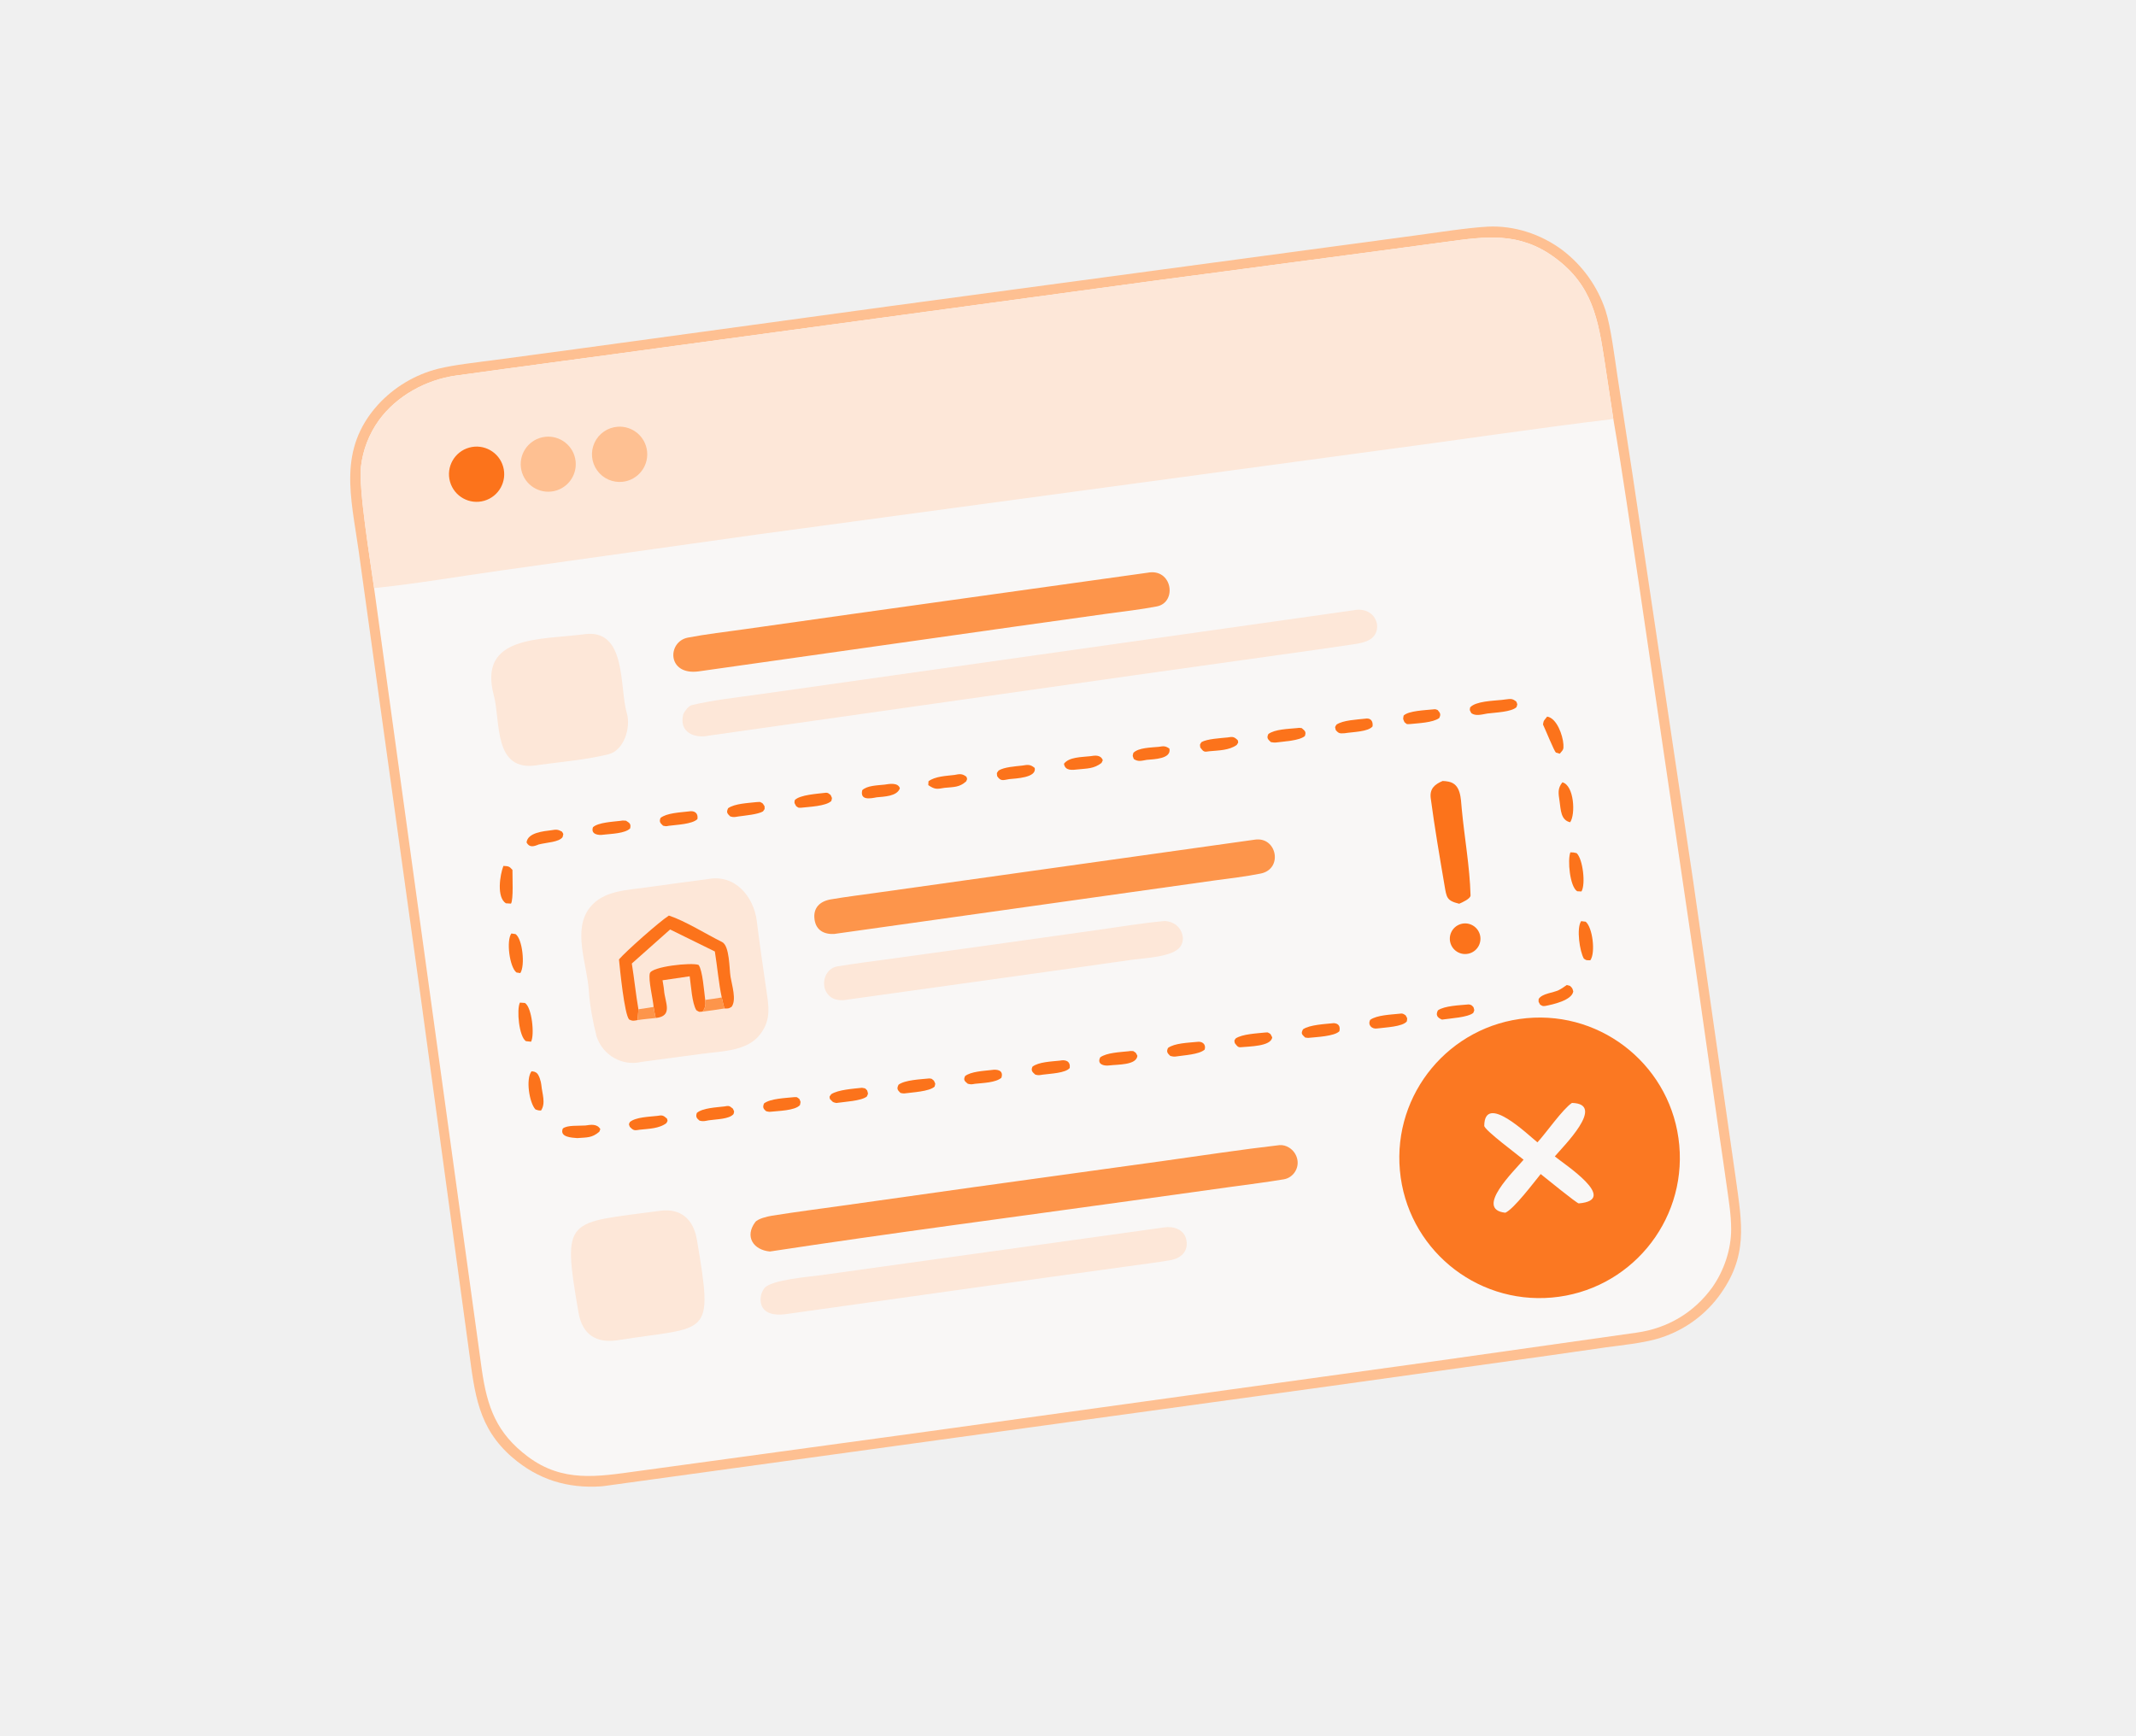
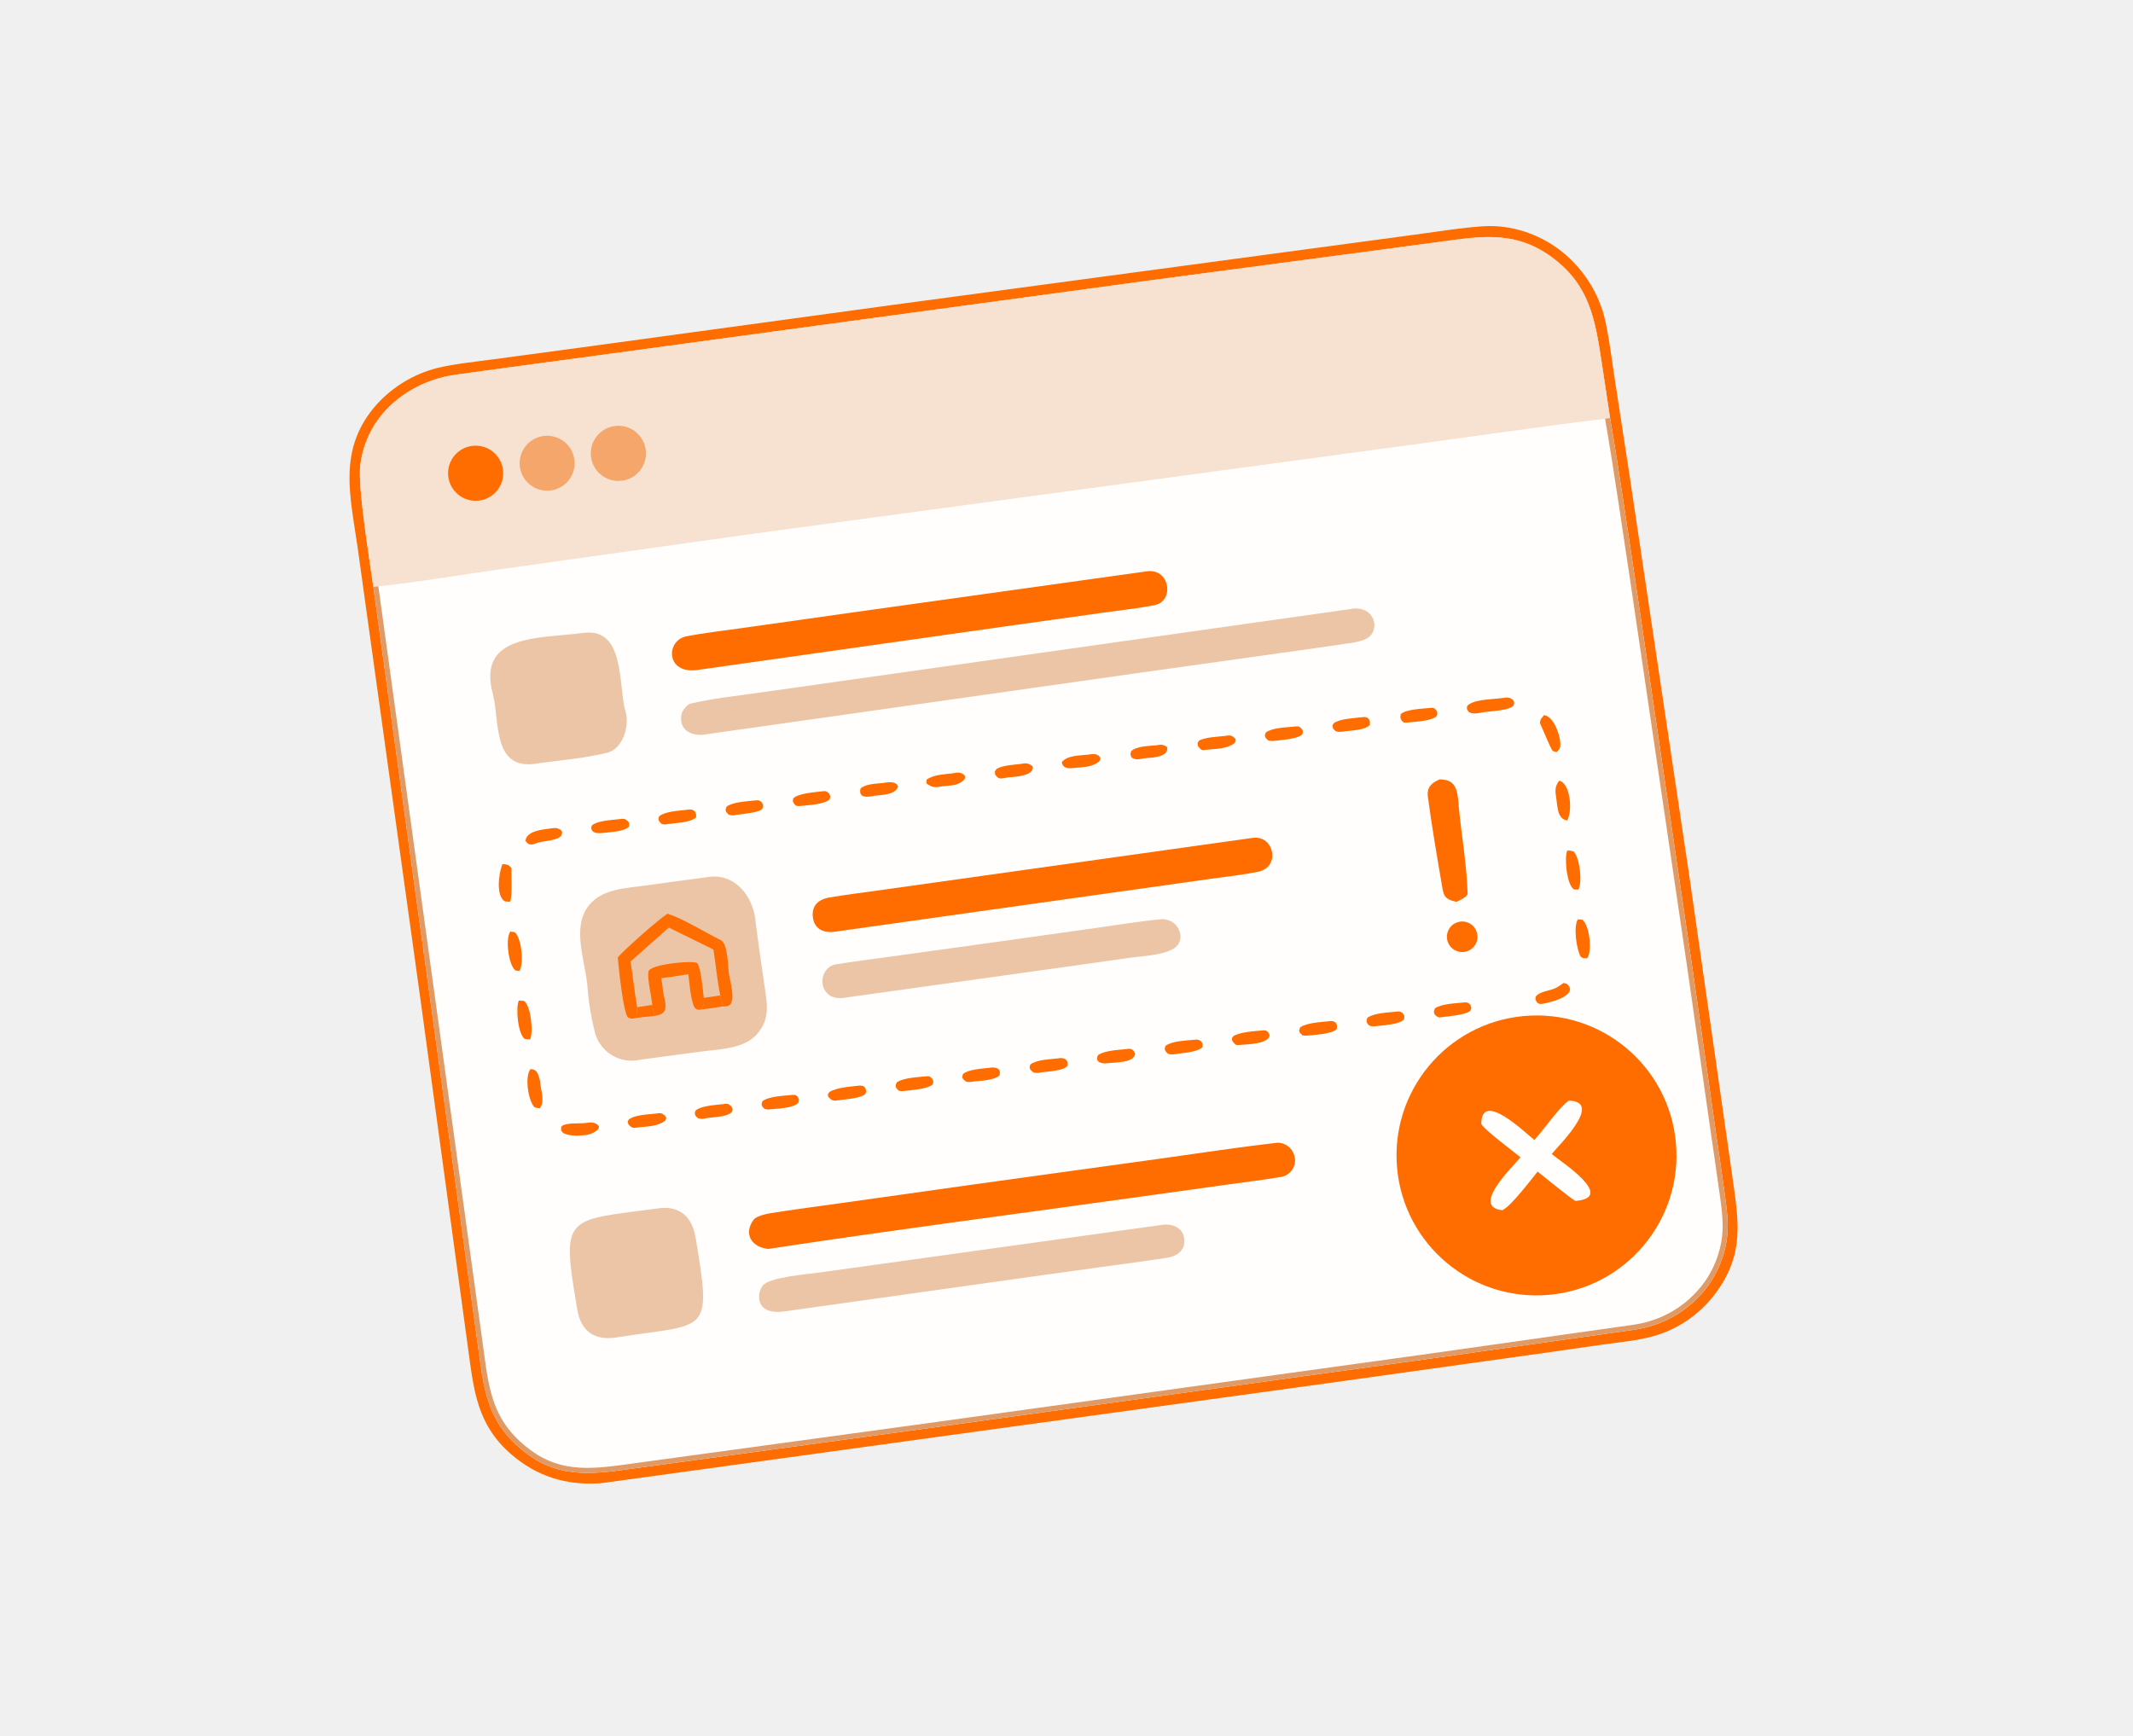
- <svg xmlns="http://www.w3.org/2000/svg" width="331" height="269" viewBox="0 0 331 269" fill="none">
-   <path d="M230.516 35.125C234.64 34.917 238.779 36.281 242.08 38.736C245.22 41.111 247.564 44.386 248.801 48.124C249.614 50.577 250.242 55.641 250.653 58.362L253.016 73.77L262.35 136.34L268.954 182.46C269.955 189.683 270.986 194.746 266.229 201.052C263.823 204.19 260.465 206.461 256.657 207.523C254.392 208.159 251.273 208.481 248.874 208.804L239.879 210.093L205.779 214.857L93.715 230.285C93.517 230.314 93.319 230.335 93.12 230.35C87.903 230.686 83.397 229.299 79.413 225.878C74.074 221.288 73.577 215.969 72.692 209.507L65.176 154.4L55.563 85.257C54.399 77.001 52.309 69.693 58.563 62.73C61.067 59.996 64.316 58.055 67.91 57.145C70.37 56.537 74.014 56.143 76.592 55.8L90.222 53.966L138.359 47.386L219.31 36.492C222.643 36.051 227.237 35.312 230.516 35.125Z" fill="#FEC092" />
-   <path d="M57.97 91.139C57.404 86.996 55.534 75.769 55.941 72.27C56.245 69.697 57.198 67.244 58.711 65.141C61.467 61.334 66.046 58.846 70.639 58.207C81.499 56.696 92.393 55.276 103.252 53.777L178.64 43.534L214.039 38.833L224.072 37.486C230.229 36.646 235.408 35.877 240.926 39.921C246.814 44.236 247.662 49.523 248.69 56.231L250.006 64.932C251.443 73.277 252.649 81.87 253.935 90.253L262.831 150.645L266.426 175.836C266.829 178.61 267.245 181.369 267.629 184.158C267.922 186.277 268.259 188.302 268.264 190.478C268.27 193.641 267.159 196.916 265.34 199.508C262.495 203.429 258.434 205.844 253.63 206.523C243.118 208.009 232.594 209.495 222.082 210.99L143.636 221.861L98.749 227.997C92.634 228.836 87.216 229.799 81.806 225.747C76.921 222.089 75.492 218.06 74.658 212.24L57.97 91.139Z" fill="#F9F7F6" />
-   <path d="M57.97 91.139C57.404 86.996 55.534 75.769 55.941 72.27C56.245 69.697 57.198 67.244 58.711 65.141C61.467 61.334 66.046 58.846 70.639 58.207C81.499 56.696 92.393 55.276 103.252 53.777L178.64 43.534L214.039 38.833L224.072 37.486C230.229 36.646 235.408 35.877 240.926 39.921C246.814 44.236 247.662 49.523 248.69 56.231L250.006 64.932C237.846 66.394 225.45 68.267 213.283 69.868L117.294 82.84L77.654 88.407C71.549 89.263 63.99 90.551 57.97 91.139Z" fill="#FDE7D8" />
-   <path d="M95.693 66.135C98.015 65.959 100.053 67.671 100.279 69.99C100.506 72.308 98.839 74.383 96.526 74.66C94.984 74.845 93.463 74.181 92.551 72.925C91.638 71.668 91.477 70.017 92.129 68.607C92.781 67.198 94.145 66.252 95.693 66.135Z" fill="#FEC092" />
-   <path d="M72.713 69.367C74.98 68.739 77.329 70.06 77.971 72.324C78.613 74.588 77.308 76.945 75.049 77.602C72.769 78.265 70.385 76.944 69.737 74.66C69.089 72.376 70.425 70 72.713 69.367Z" fill="#FC731B" />
-   <path d="M84.043 67.769C86.345 67.264 88.621 68.723 89.124 71.026C89.627 73.33 88.167 75.605 85.864 76.106C83.563 76.606 81.291 75.148 80.788 72.847C80.286 70.546 81.743 68.274 84.043 67.769Z" fill="#FEC092" />
-   <path d="M236.573 157.789C248.546 156.679 259.147 165.504 260.226 177.482C261.306 189.46 252.457 200.039 240.477 201.089C228.539 202.136 218.006 193.323 216.931 181.387C215.855 169.451 224.641 158.895 236.573 157.789Z" fill="#FB7822" />
-   <path d="M243.593 170.927C248.96 171.058 242.194 177.706 240.937 179.215C242.353 180.396 251.006 185.961 244.648 186.497C244.375 186.52 239.348 182.421 238.749 181.949C237.718 183.212 234.592 187.368 233.271 187.943C228.402 187.424 234.697 181.413 236.098 179.728C235.295 179.038 229.995 175.121 230.003 174.469C230.061 169.299 236.799 175.89 238.246 177.034C239.589 175.59 242.144 171.884 243.593 170.927Z" fill="#F9F7F6" />
-   <path d="M109.633 136.248C113.88 135.398 116.817 138.932 117.283 142.79C117.695 146.198 118.212 149.669 118.7 153.064C119.081 155.714 119.598 157.932 117.829 160.248C115.854 162.927 111.852 162.899 108.776 163.316L99.387 164.571C96.399 165.276 93.406 163.526 92.452 160.641C91.881 158.464 91.384 155.706 91.236 153.437C90.975 149.43 88.665 144.094 91.416 140.629C93.504 137.998 97.159 137.959 100.186 137.522C103.366 137.061 106.492 136.669 109.633 136.248Z" fill="#FDE7D8" />
-   <path d="M95.919 148.683C96.957 147.465 102.213 142.796 103.656 141.89C106.171 142.715 109.463 144.79 111.891 145.987C113.082 146.574 113 150.142 113.208 151.398C113.419 152.681 114.162 154.973 113.372 156.027C112.899 156.329 112.847 156.301 112.259 156.289C111.139 156.472 110.016 156.633 108.89 156.771C108.22 156.811 108.465 156.885 107.911 156.565C107.229 155.494 107.083 152.71 106.875 151.302L102.668 151.918C102.742 152.418 102.862 152.976 102.9 153.471C103.048 155.377 104.36 157.46 101.622 157.765C100.798 157.859 99.589 157.957 98.802 158.09C98.124 158.209 98.042 158.254 97.493 158.001C96.756 157.198 96.065 150.191 95.919 148.683Z" fill="#FDE7D8" />
-   <path d="M95.919 148.683C96.957 147.465 102.213 142.796 103.656 141.89C106.171 142.715 109.463 144.79 111.891 145.987C113.082 146.574 113 150.142 113.208 151.398C113.419 152.681 114.162 154.973 113.372 156.027C112.899 156.329 112.847 156.301 112.259 156.289C112.104 155.723 111.977 155.15 111.843 154.578C111.381 152.439 111.138 149.687 110.775 147.454L103.844 144.046L97.908 149.322C98.287 151.655 98.529 154.118 98.932 156.414L98.802 158.09C98.124 158.209 98.042 158.254 97.493 158.001C96.756 157.198 96.065 150.191 95.919 148.683Z" fill="#FC731B" />
-   <path d="M101.284 156.054C101.172 154.72 100.451 151.91 100.697 150.852C100.946 149.78 107.184 149.122 108.251 149.537C108.878 150.343 109.115 153.7 109.281 154.96C109.365 155.69 109.315 156.148 108.89 156.771C108.22 156.811 108.465 156.885 107.911 156.565C107.229 155.494 107.083 152.71 106.875 151.302L102.668 151.918C102.742 152.418 102.862 152.976 102.9 153.471C103.048 155.377 104.36 157.46 101.622 157.765C101.484 157.286 101.377 156.563 101.284 156.054Z" fill="#FC731B" />
-   <path d="M109.281 154.96C110.138 154.852 110.992 154.725 111.843 154.578C111.977 155.15 112.104 155.723 112.259 156.289C111.139 156.472 110.016 156.633 108.89 156.771C109.315 156.148 109.365 155.69 109.281 154.96Z" fill="#FD954B" />
-   <path d="M98.932 156.414L101.284 156.054C101.377 156.563 101.484 157.286 101.622 157.765C100.798 157.859 99.589 157.957 98.802 158.09L98.932 156.414Z" fill="#FD954B" />
-   <path d="M209.768 94.574C211.346 94.237 212.982 94.918 213.356 96.599C213.504 97.281 213.348 97.994 212.924 98.549C212.189 99.517 210.6 99.723 209.422 99.899C205.787 100.444 202.132 100.949 198.494 101.46L175.816 104.641L109.859 114.003C107.683 114.476 105.156 113.552 105.884 110.682C106.085 110.221 106.694 109.393 107.187 109.277C110.573 108.474 114.231 108.084 117.67 107.599L209.768 94.574Z" fill="#FDE7D8" />
-   <path d="M198.295 177.464C198.836 177.441 199.282 177.561 199.752 177.845C200.41 178.251 200.873 178.907 201.033 179.661C201.343 181.102 200.355 182.529 198.943 182.765C196.313 183.206 193.625 183.54 190.984 183.902L175.322 186.08C156.764 188.668 137.815 191.131 119.309 193.951C116.763 193.72 115.362 191.659 117.023 189.41C117.428 188.862 118.929 188.515 119.626 188.403C123.284 187.82 126.97 187.344 130.641 186.831L150.907 183.978L180.259 179.917C186.199 179.091 192.352 178.146 198.295 177.464Z" fill="#FD954B" />
-   <path d="M177.799 88.762C181.656 87.986 182.47 93.348 179.272 93.978C176.855 94.453 173.999 94.772 171.531 95.112L157.486 97.077L108.264 104.046C103.328 104.711 103.378 99.438 106.591 98.815C109.275 98.295 112.701 97.887 115.485 97.497L132.047 95.157L177.799 88.762Z" fill="#FD954B" />
-   <path d="M194.483 130.122C197.877 129.642 198.86 134.668 195.363 135.378C193.009 135.856 190.547 136.123 188.161 136.454L129.271 144.739C127.716 144.827 126.459 144.179 126.224 142.501C125.971 140.687 127.055 139.668 128.762 139.378C131.186 138.967 133.643 138.665 136.085 138.321L194.483 130.122Z" fill="#FD954B" />
-   <path d="M90.529 98.293C97.156 97.355 95.96 106.542 97.135 110.531C97.787 112.744 96.707 116.288 94.307 116.89C91.004 117.718 87 118.076 83.534 118.536L83.302 118.576C76.381 119.739 77.606 111.805 76.527 107.774C74.024 98.422 83.721 99.18 90.529 98.293Z" fill="#FDE7D8" />
-   <path d="M102.352 187.633C105.504 187.237 107.459 188.941 107.999 192.152C110.591 207.56 109.878 205.448 95.606 207.716C92.453 208.167 90.247 206.886 89.651 203.429C87.06 188.399 87.769 189.62 102.352 187.633Z" fill="#FDE7D8" />
-   <path d="M180.382 190.221C181.829 189.988 183.541 190.515 183.848 192.189C184.17 193.938 183.003 195.023 181.341 195.302C179.23 195.658 177.06 195.932 174.913 196.226L162.471 197.945L121.68 203.671C120.181 203.87 118.169 203.689 117.89 201.8C117.782 201.041 117.977 200.27 118.434 199.656C119.417 198.333 125.424 197.869 127.197 197.622L180.382 190.221Z" fill="#FDE7D8" />
-   <path d="M180.504 142.733C181.903 142.811 182.992 143.651 183.264 145.065C183.37 145.652 183.233 146.258 182.881 146.74C181.755 148.307 177.372 148.472 175.445 148.735L166.029 150.071L130.672 155.008C129.948 155.012 129.266 154.936 128.677 154.47C128.144 154.05 127.801 153.434 127.723 152.76C127.553 151.397 128.36 149.997 129.768 149.765C132.451 149.322 135.158 148.981 137.854 148.615L152.303 146.617L170.187 144.106C173.418 143.651 177.325 143.006 180.504 142.733Z" fill="#FDE7D8" />
-   <path d="M223.551 121.033C223.869 121.039 224.185 121.074 224.497 121.139C226.4 121.541 226.36 123.713 226.512 125.318C226.928 129.776 227.76 134.308 227.88 138.761C227.895 139.286 226.529 139.883 226.122 140.057C224.164 139.584 224.166 139.09 223.84 137.175C223.079 132.702 222.308 128.213 221.712 123.717C221.517 122.25 222.304 121.558 223.551 121.033Z" fill="#FC731B" />
-   <path d="M226.292 143.226C227.534 142.813 228.877 143.485 229.292 144.727C229.707 145.97 229.037 147.313 227.794 147.729C226.55 148.145 225.205 147.474 224.79 146.229C224.374 144.985 225.048 143.64 226.292 143.226Z" fill="#FC731B" />
-   <path d="M232.721 108.468C232.893 108.445 233.064 108.423 233.235 108.403C234.117 108.298 234.335 108.226 234.973 108.729C235.175 109.288 235.164 109.012 235.001 109.589C234.219 110.346 231.742 110.416 230.482 110.579C229.604 110.724 228.699 111.019 228.003 110.526C227.725 109.96 227.726 110.165 227.819 109.628C228.663 108.669 231.369 108.61 232.721 108.468Z" fill="#FC731B" />
-   <path d="M82.372 166.021C82.746 166.069 82.786 166.05 83.119 166.248C83.537 166.517 83.846 167.654 83.888 168.14C84.006 169.491 84.613 170.948 83.842 172.103C83.394 172.089 83.408 172.086 82.982 171.939C82.021 170.93 81.44 167.186 82.372 166.021Z" fill="#FC731B" />
-   <path d="M243.352 132.089C243.813 132.101 243.845 132.097 244.315 132.213C245.289 133.101 245.742 137.074 245.066 138.154L244.403 138.122C243.254 137.403 242.884 133.225 243.352 132.089Z" fill="#FC731B" />
-   <path d="M245.016 142.754L245.714 142.839C246.782 143.681 247.281 147.632 246.444 148.818C245.782 148.791 245.932 148.889 245.444 148.574C244.793 147.463 244.265 143.875 245.016 142.754Z" fill="#FC731B" />
-   <path d="M80.567 155.378L81.345 155.434C82.436 156.113 82.859 160.408 82.294 161.438L81.496 161.353C80.418 160.629 80.036 156.466 80.567 155.378Z" fill="#FC731B" />
-   <path d="M158.427 118.643C159.279 118.497 159.665 118.447 160.342 119.012C160.677 120.538 157.413 120.637 156.395 120.744C155.463 120.895 155.09 121.135 154.523 120.289C154.467 119.648 154.391 119.931 154.751 119.407C155.655 118.86 157.308 118.776 158.427 118.643Z" fill="#FC731B" />
-   <path d="M216.832 157.103C217.367 157.01 217.467 157.114 217.827 157.36C218.131 157.955 218.084 157.653 218.005 158.291C217.354 159.125 214.684 159.219 213.44 159.383C212.601 159.538 211.897 158.853 212.336 158.044C213.354 157.315 215.517 157.245 216.832 157.103Z" fill="#FC731B" />
-   <path d="M164.234 164.37C165.148 164.185 165.898 164.455 165.77 165.509C165.119 166.313 162.775 166.381 161.58 166.546C161.037 166.63 160.95 166.672 160.434 166.541C159.964 166.132 159.726 165.919 159.992 165.307C160.964 164.562 162.954 164.512 164.234 164.37Z" fill="#FC731B" />
-   <path d="M79.244 144.664L79.892 144.761C80.972 145.508 81.404 149.651 80.629 150.805L80.036 150.713C78.966 149.897 78.425 145.777 79.244 144.664Z" fill="#FC731B" />
-   <path d="M174.894 162.917C175.122 162.862 175.361 162.885 175.602 162.888C176.131 163.232 175.952 163.061 176.257 163.628C176.089 165.095 173.222 164.948 171.915 165.114C171.027 165.242 169.943 164.914 170.497 163.859C171.506 163.129 173.592 163.059 174.894 162.917Z" fill="#FC731B" />
-   <path d="M242.113 121.238C243.931 121.712 244.173 126.188 243.317 127.429C241.853 127.101 241.87 125.51 241.674 124.166C241.5 122.966 241.332 122.202 242.113 121.238Z" fill="#FC731B" />
-   <path d="M133.576 168.578C134.209 168.717 133.961 168.565 134.379 168.993C134.542 169.64 134.571 169.339 134.334 169.926C133.497 170.627 130.826 170.748 129.594 170.935C128.945 170.788 129.154 170.845 128.609 170.321C128.515 169.824 128.485 170.071 128.808 169.573C129.904 168.867 132.221 168.732 133.576 168.578Z" fill="#FC731B" />
-   <path d="M200.936 112.84C201.33 112.774 201.305 112.8 201.71 112.833C202.219 113.254 202.442 113.419 202.201 114.073C201.33 114.804 198.956 114.898 197.735 115.068C197.408 115.096 197.258 115.056 196.935 115.007C196.465 114.56 196.252 114.381 196.547 113.757C197.539 113.01 199.644 112.967 200.936 112.84Z" fill="#FC731B" />
-   <path d="M239.753 111.054C241.264 111.3 242.18 113.979 242.27 115.352C242.328 116.206 242.204 116.205 241.703 116.804L241.107 116.629C240.837 116.412 239.421 112.922 239.106 112.277C239.191 111.605 239.309 111.636 239.753 111.054Z" fill="#FC731B" />
-   <path d="M190.236 114.286C191.008 114.14 191.268 114.169 191.819 114.736C191.896 115.214 191.924 114.976 191.64 115.456C190.451 116.292 188.876 116.287 187.431 116.422C186.569 116.578 186.498 116.504 186 115.844C185.944 115.245 185.879 115.512 186.181 115.01C187.058 114.503 189.134 114.4 190.236 114.286Z" fill="#FC731B" />
-   <path d="M185.496 161.465C186.299 161.331 186.931 161.835 186.679 162.659C185.813 163.437 183.427 163.536 182.149 163.739C181.829 163.77 181.671 163.712 181.354 163.646C180.908 163.216 180.718 163.009 180.994 162.408C181.987 161.654 184.181 161.6 185.496 161.465Z" fill="#FC731B" />
-   <path d="M144.018 167.131C144.51 167.203 144.273 167.123 144.719 167.47C144.987 168.09 144.972 167.788 144.826 168.4C144.013 169.165 141.378 169.281 140.092 169.459C139.897 169.462 139.732 169.413 139.534 169.373C139.057 168.893 138.934 168.733 139.241 168.102C140.253 167.35 142.687 167.27 144.018 167.131Z" fill="#FC731B" />
-   <path d="M206.686 158.562C207.466 158.608 207.718 159.083 207.555 159.816C206.778 160.613 203.951 160.716 202.712 160.847L202.254 160.795C201.733 160.298 201.563 160.177 201.918 159.518C202.931 158.807 205.377 158.7 206.686 158.562Z" fill="#FC731B" />
-   <path d="M117.219 124.306L117.768 124.278C118.311 124.559 118.123 124.416 118.476 124.943C118.487 125.524 118.562 125.263 118.229 125.752C117.434 126.216 115.471 126.383 114.445 126.529C113.856 126.621 113.71 126.688 113.159 126.525C112.667 126.051 112.538 125.892 112.828 125.256C113.846 124.529 115.909 124.459 117.219 124.306Z" fill="#FC731B" />
-   <path d="M222.132 109.932C222.509 109.895 222.381 109.906 222.772 110.027C223.19 110.505 223.315 110.695 223.021 111.285C222.016 112.007 219.754 112.077 218.444 112.215C217.864 112.214 218.128 112.296 217.643 111.926C217.388 111.295 217.409 111.566 217.509 110.896C218.271 110.139 220.922 110.063 222.132 109.932Z" fill="#FC731B" />
-   <path d="M112.228 171.473C112.99 171.32 113.041 171.391 113.572 171.814C113.807 172.386 113.8 172.112 113.669 172.658C112.967 173.461 111.061 173.433 109.81 173.624C109.199 173.735 108.987 173.826 108.406 173.675C107.923 173.286 107.79 173.053 107.984 172.477C108.862 171.704 110.996 171.625 112.228 171.473Z" fill="#FC731B" />
-   <path d="M106.703 125.753C107.591 125.578 108.231 125.977 108.076 126.939C107.266 127.738 104.861 127.813 103.645 127.977C103.187 128.07 103.213 128.057 102.75 127.965C102.301 127.529 102.124 127.373 102.355 126.761C103.305 125.988 105.419 125.907 106.703 125.753Z" fill="#FC731B" />
-   <path d="M137.067 121.598C137.806 121.48 139.17 121.235 139.447 122.166C139.004 123.43 136.982 123.449 135.855 123.563C134.922 123.741 133.234 124.106 133.614 122.463C134.357 121.733 135.979 121.717 137.067 121.598Z" fill="#FC731B" />
-   <path d="M211.504 111.381C212.404 111.209 212.797 111.741 212.697 112.569C212.025 113.417 209.705 113.417 208.361 113.634C207.637 113.671 207.477 113.708 206.996 113.148C206.867 112.534 206.815 112.806 207.106 112.295C208.115 111.608 210.22 111.528 211.504 111.381Z" fill="#FC731B" />
-   <path d="M101.876 172.932C102.612 172.785 102.797 172.856 103.354 173.352C103.484 173.827 103.5 173.596 103.258 174.066C102.128 174.908 100.56 174.926 99.162 175.073C98.326 175.21 98.179 175.247 97.587 174.619C97.428 174.112 97.408 174.346 97.604 173.887C98.515 173.116 100.604 173.078 101.876 172.932Z" fill="#FC731B" />
-   <path d="M227.612 155.658C228.058 155.752 228.024 155.76 228.34 156.096C228.489 156.709 228.518 156.426 228.298 156.978C227.444 157.681 224.764 157.814 223.45 158.014C222.736 157.702 222.438 157.32 222.822 156.579C223.851 155.855 226.271 155.791 227.612 155.658Z" fill="#FC731B" />
-   <path d="M196.08 160.012L196.444 159.997C197 160.292 196.812 160.145 197.145 160.761C196.975 162.184 193.544 162.161 192.276 162.293C191.791 162.356 191.615 161.98 191.346 161.652C191.271 161.129 191.218 161.36 191.488 160.93C192.505 160.248 194.79 160.151 196.08 160.012Z" fill="#FC731B" />
-   <path d="M78.007 134.196C78.744 134.234 78.927 134.236 79.412 134.812C79.394 135.935 79.583 139.397 79.185 140.038C78.933 140.031 78.645 140.004 78.39 139.986C76.933 139.047 77.466 135.612 78.007 134.196Z" fill="#FC731B" />
-   <path d="M96.165 127.208C96.555 127.135 96.613 127.166 97.007 127.189C97.579 127.547 97.805 127.69 97.646 128.384C96.856 129.172 94.731 129.215 93.539 129.352C92.71 129.497 91.507 129.298 91.888 128.199C92.689 127.451 94.994 127.352 96.165 127.208Z" fill="#FC731B" />
-   <path d="M153.643 165.825C154.544 165.677 155.555 165.859 155.18 167.026C154.3 167.79 152.307 167.829 151.081 167.963C150.533 168.06 150.504 168.074 149.971 167.956C149.479 167.544 149.263 167.392 149.548 166.767C150.456 166.05 152.436 165.966 153.643 165.825Z" fill="#FC731B" />
-   <path d="M123.055 170.032C123.639 170.037 123.371 169.96 123.876 170.315C124.112 170.918 124.081 170.615 123.965 171.257C123.203 172.133 120.597 172.154 119.259 172.305C119.141 172.312 118.864 172.239 118.733 172.212C118.238 171.809 118.172 171.574 118.393 171.005C119.384 170.241 121.725 170.174 123.055 170.032Z" fill="#FC731B" />
-   <path d="M128.002 122.854C128.341 122.854 128.438 122.99 128.717 123.202C128.981 123.821 128.963 123.519 128.824 124.135C127.989 124.945 125.392 125.033 124.101 125.181C123.593 125.162 123.83 125.228 123.378 124.94C123.08 124.355 123.071 124.548 123.157 124.003C123.92 123.162 126.75 123.012 128.002 122.854Z" fill="#FC731B" />
-   <path d="M168.944 117.192C169.712 117.058 170.581 116.965 170.894 117.821L170.691 118.239C169.5 119.152 168.494 119.081 167.003 119.241C166.182 119.336 165.048 119.501 164.875 118.362C165.659 117.298 167.655 117.342 168.944 117.192Z" fill="#FC731B" />
-   <path d="M147.917 120.095C148.704 119.938 149.116 119.869 149.761 120.379C149.908 120.847 149.911 120.616 149.72 121.093C148.662 122.048 147.793 121.951 146.372 122.095C145.184 122.3 144.898 122.381 143.849 121.675L143.88 121.077C144.92 120.302 146.595 120.259 147.917 120.095Z" fill="#FC731B" />
-   <path d="M90.707 174.423C91.567 174.296 92.529 174.133 93.031 174.992L92.863 175.398C91.718 176.374 90.963 176.254 89.455 176.377C88.63 176.309 86.671 176.251 87.214 174.897C87.876 174.338 89.664 174.499 90.707 174.423Z" fill="#FC731B" />
-   <path d="M179.571 115.739C180.346 115.604 180.611 115.6 181.217 116.016C181.554 117.628 178.792 117.653 177.7 117.76C176.855 117.903 176.403 118.083 175.702 117.638C175.487 117.024 175.484 117.272 175.634 116.67C176.44 115.854 178.359 115.864 179.571 115.739Z" fill="#FC731B" />
-   <path d="M85.467 128.661C86.195 128.539 86.455 128.53 87.084 128.881C87.374 129.377 87.314 129.105 87.178 129.741C86.59 130.529 84.726 130.549 83.477 130.871C82.72 131.188 82.05 131.398 81.595 130.559C81.777 129.009 84.291 128.815 85.467 128.661Z" fill="#FC731B" />
-   <path d="M242.789 152.65L243.301 152.795C243.676 153.158 243.655 153.138 243.798 153.645C243.582 155.032 240.608 155.679 239.443 155.9C239.018 155.942 239.041 155.913 238.661 155.694C238.367 155.116 238.413 155.403 238.434 154.819C238.97 153.954 240.653 153.878 241.538 153.445C241.989 153.225 242.382 152.937 242.789 152.65Z" fill="#FC731B" />
+ <svg xmlns="http://www.w3.org/2000/svg" xmlns:xlink="http://www.w3.org/1999/xlink" width="317" height="258" viewBox="0 0 317 258" fill="none">
+   <g clip-path="url(#clip0_111_20336)">
+     <path d="M220.634 33.619C224.581 33.421 228.543 34.727 231.702 37.076C234.708 39.349 236.951 42.483 238.135 46.062C238.913 48.409 239.514 53.256 239.908 55.861L242.17 70.608L251.103 130.496L257.424 174.639C258.382 181.552 259.369 186.398 254.816 192.433C252.513 195.437 249.299 197.611 245.654 198.627C243.487 199.236 240.501 199.544 238.205 199.853L229.596 201.087L196.958 205.647L89.698 220.413C89.509 220.441 89.319 220.461 89.128 220.475C84.135 220.797 79.822 219.47 76.009 216.195C70.898 211.802 70.423 206.711 69.576 200.526L62.382 147.781L53.181 81.603C52.067 73.701 50.067 66.706 56.053 60.041C58.45 57.425 61.559 55.567 64.999 54.696C67.353 54.114 70.841 53.737 73.309 53.408L86.354 51.653L132.428 45.356L209.908 34.928C213.099 34.506 217.496 33.798 220.634 33.619Z" fill="#FF6C00" />
+     <use xlink:href="#stroke0_111_20336" fill="#FFFEFD" />
+     <mask id="stroke1_111_20336" fill="white">
+       <use xlink:href="#stroke0_111_20336" />
+     </mask>
+     <path d="M55.485 87.233C54.943 83.268 53.153 72.522 53.543 69.172C53.834 66.71 54.746 64.362 56.194 62.349C58.832 58.706 63.215 56.324 67.611 55.712C78.005 54.266 88.432 52.908 98.826 51.472L170.982 41.669L204.863 37.169L214.466 35.88C220.359 35.076 225.316 34.34 230.598 38.21C236.233 42.341 237.045 47.401 238.029 53.822L239.288 62.149C240.664 70.137 241.818 78.361 243.049 86.385L251.564 144.188L255.004 168.299C255.39 170.954 255.788 173.595 256.156 176.264C256.436 178.292 256.759 180.23 256.764 182.313C256.769 185.341 255.706 188.475 253.965 190.956C251.242 194.709 247.355 197.02 242.757 197.67C232.696 199.093 222.623 200.515 212.561 201.946L137.478 212.351L94.516 218.224C88.663 219.027 83.478 219.948 78.299 216.07C73.624 212.569 72.256 208.713 71.458 203.142L55.485 87.233Z" stroke-width="1.5" stroke="#E09A65" mask="url(#stroke1_111_20336)" />
+     <path d="M55.485 87.233C54.943 83.268 53.153 72.522 53.543 69.172C53.834 66.71 54.746 64.362 56.194 62.349C58.832 58.706 63.215 56.324 67.611 55.712C78.005 54.266 88.432 52.908 98.826 51.472L170.982 41.669L204.863 37.169L214.466 35.88C220.359 35.076 225.316 34.34 230.598 38.21C236.233 42.341 237.045 47.401 238.029 53.822L239.288 62.149C227.65 63.549 215.785 65.341 204.14 66.873L112.266 79.29L74.325 84.618C68.482 85.437 61.247 86.67 55.485 87.233Z" fill="#F7E1D0" />
+     <path d="M91.59 63.301C93.813 63.133 95.763 64.772 95.98 66.991C96.197 69.21 94.601 71.195 92.388 71.461C90.912 71.638 89.456 71.002 88.583 69.8C87.709 68.597 87.555 67.016 88.179 65.667C88.803 64.319 90.108 63.413 91.59 63.301Z" fill="#F4A66B" />
+     <path d="M69.595 66.395C71.766 65.794 74.014 67.058 74.629 69.225C75.243 71.391 73.993 73.648 71.831 74.276C69.649 74.911 67.368 73.647 66.747 71.46C66.127 69.274 67.405 67.001 69.595 66.395Z" fill="#FF6C00" />
+     <path d="M80.44 64.865C82.644 64.382 84.822 65.778 85.304 67.983C85.785 70.187 84.388 72.365 82.183 72.844C79.981 73.324 77.806 71.928 77.325 69.725C76.844 67.523 78.239 65.348 80.44 64.865Z" fill="#F4A66B" />
+     <path d="M226.431 151.026C237.891 149.963 248.037 158.41 249.07 169.874C250.104 181.339 241.634 191.464 230.168 192.469C218.742 193.472 208.66 185.036 207.631 173.612C206.601 162.188 215.011 152.084 226.431 151.026Z" fill="#FF6C00" />
+     <path d="M233.15 163.601C238.287 163.726 231.811 170.089 230.608 171.533C231.963 172.664 240.245 177.99 234.16 178.503C233.898 178.525 229.087 174.602 228.514 174.15C227.527 175.359 224.535 179.337 223.27 179.887C218.61 179.39 224.635 173.637 225.976 172.024C225.208 171.364 220.135 167.615 220.143 166.991C220.198 162.042 226.647 168.351 228.032 169.446C229.318 168.064 231.763 164.517 233.15 163.601Z" fill="#FFFEFD" />
+     <path d="M104.933 130.408C108.998 129.595 111.809 132.977 112.255 136.67C112.649 139.932 113.144 143.254 113.611 146.503C113.976 149.04 114.471 151.163 112.778 153.379C110.887 155.944 107.057 155.917 104.113 156.316L95.126 157.517C92.266 158.192 89.401 156.517 88.489 153.756C87.942 151.672 87.466 149.032 87.325 146.86C87.074 143.025 84.864 137.918 87.497 134.601C89.495 132.083 92.994 132.046 95.891 131.628C98.934 131.186 101.927 130.811 104.933 130.408Z" fill="#ECC5A6" />
+     <path d="M91.808 142.31C92.801 141.145 97.832 136.676 99.213 135.809C101.62 136.598 104.771 138.584 107.095 139.73C108.235 140.292 108.156 143.707 108.355 144.909C108.557 146.137 109.268 148.331 108.512 149.34C108.059 149.629 108.01 149.602 107.447 149.59C106.375 149.765 105.3 149.92 104.222 150.052C103.581 150.09 103.815 150.161 103.285 149.854C102.632 148.829 102.493 146.165 102.294 144.817L98.267 145.407C98.338 145.885 98.453 146.419 98.489 146.893C98.631 148.717 99.886 150.711 97.266 151.003C96.477 151.093 95.32 151.187 94.567 151.314C93.917 151.428 93.84 151.471 93.314 151.229C92.609 150.46 91.947 143.754 91.808 142.31Z" fill="#ECC5A6" />
+     <path d="M91.808 142.31C92.801 141.145 97.832 136.676 99.213 135.809C101.62 136.598 104.771 138.584 107.095 139.73C108.235 140.292 108.156 143.707 108.355 144.909C108.557 146.137 109.268 148.331 108.512 149.34C108.059 149.629 108.01 149.602 107.447 149.59C107.298 149.049 107.177 148.5 107.049 147.953C106.606 145.905 106.374 143.271 106.026 141.134L99.393 137.872L93.711 142.922C94.073 145.155 94.305 147.512 94.691 149.71L94.567 151.314C93.917 151.428 93.84 151.471 93.314 151.229C92.609 150.46 91.947 143.754 91.808 142.31Z" fill="#FF6C00" />
+     <path d="M96.942 149.365C96.834 148.088 96.144 145.398 96.38 144.386C96.618 143.36 102.589 142.73 103.61 143.127C104.21 143.899 104.437 147.112 104.596 148.318C104.676 149.016 104.628 149.455 104.221 150.051C103.58 150.089 103.815 150.16 103.284 149.854C102.632 148.829 102.492 146.164 102.293 144.816L98.266 145.406C98.337 145.885 98.452 146.419 98.488 146.892C98.63 148.717 99.886 150.71 97.265 151.002C97.133 150.544 97.031 149.852 96.942 149.365Z" fill="#FF6C00" />
+     <path d="M104.596 148.318C105.416 148.214 106.234 148.093 107.048 147.952C107.176 148.5 107.298 149.048 107.446 149.59C106.374 149.765 105.299 149.919 104.222 150.051C104.628 149.455 104.676 149.016 104.596 148.318Z" fill="#FF6C00" />
+     <path d="M94.691 149.71L96.942 149.365C97.031 149.852 97.133 150.544 97.265 151.003C96.476 151.093 95.319 151.187 94.566 151.314L94.691 149.71Z" fill="#FF6C00" />
+     <path d="M200.775 90.52C202.286 90.198 203.852 90.85 204.21 92.459C204.351 93.111 204.202 93.793 203.796 94.325C203.093 95.251 201.572 95.449 200.444 95.618C196.965 96.139 193.467 96.622 189.985 97.111L168.279 100.156L105.149 109.117C103.067 109.569 100.648 108.685 101.345 105.938C101.537 105.497 102.12 104.704 102.592 104.593C105.833 103.825 109.334 103.451 112.626 102.987L200.775 90.52Z" fill="#ECC5A6" />
+     <path d="M189.794 169.857C190.312 169.835 190.739 169.95 191.189 170.222C191.819 170.61 192.262 171.238 192.415 171.96C192.712 173.339 191.766 174.705 190.415 174.931C187.897 175.353 185.325 175.673 182.797 176.019L167.806 178.104C150.044 180.581 131.907 182.938 114.194 185.637C111.758 185.416 110.417 183.444 112.006 181.291C112.394 180.767 113.831 180.434 114.498 180.327C117.999 179.769 121.527 179.314 125.041 178.823L144.438 176.092L172.532 172.205C178.217 171.414 184.106 170.51 189.794 169.857Z" fill="#FF6C00" />
+     <path d="M170.177 84.958C173.869 84.215 174.648 89.348 171.587 89.95C169.273 90.405 166.54 90.711 164.178 91.036L150.735 92.916L103.623 99.587C98.898 100.223 98.946 95.177 102.022 94.58C104.591 94.082 107.87 93.692 110.534 93.319L126.386 91.079L170.177 84.958Z" fill="#FF6C00" />
+     <path d="M186.145 124.545C189.394 124.085 190.334 128.896 186.987 129.575C184.734 130.033 182.378 130.288 180.094 130.605L123.729 138.535C122.24 138.619 121.037 137.999 120.812 136.393C120.57 134.657 121.608 133.681 123.242 133.404C125.562 133.01 127.913 132.721 130.251 132.392L186.145 124.545Z" fill="#FF6C00" />
+     <path d="M86.648 94.081C92.991 93.183 91.846 101.976 92.97 105.794C93.594 107.912 92.561 111.304 90.264 111.88C87.102 112.673 83.27 113.015 79.952 113.456L79.73 113.494C73.107 114.607 74.278 107.013 73.246 103.155C70.851 94.204 80.131 94.93 86.648 94.081Z" fill="#ECC5A6" />
+     <path d="M97.964 179.59C100.981 179.211 102.852 180.842 103.369 183.915C105.85 198.663 105.167 196.642 91.507 198.812C88.49 199.244 86.378 198.018 85.807 194.709C83.328 180.323 84.006 181.492 97.964 179.59Z" fill="#ECC5A6" />
+     <path d="M172.649 182.068C174.034 181.845 175.673 182.349 175.967 183.951C176.275 185.625 175.158 186.664 173.567 186.931C171.547 187.272 169.47 187.534 167.415 187.815L155.506 189.46L116.464 194.941C115.029 195.131 113.103 194.958 112.836 193.15C112.733 192.424 112.92 191.686 113.357 191.098C114.298 189.832 120.047 189.388 121.744 189.151L172.649 182.068Z" fill="#ECC5A6" />
+     <path d="M172.765 136.615C174.104 136.69 175.147 137.494 175.407 138.847C175.508 139.409 175.377 139.989 175.04 140.45C173.963 141.95 169.768 142.108 167.923 142.36L158.911 143.639L125.07 148.364C124.377 148.368 123.724 148.295 123.16 147.849C122.65 147.447 122.322 146.857 122.247 146.212C122.084 144.908 122.857 143.568 124.204 143.346C126.772 142.922 129.363 142.595 131.944 142.245L145.773 140.333L162.891 137.929C165.983 137.494 169.723 136.877 172.765 136.615Z" fill="#ECC5A6" />
+     <path d="M213.967 115.846C214.272 115.851 214.574 115.885 214.873 115.947C216.694 116.332 216.656 118.411 216.801 119.947C217.199 124.214 217.996 128.552 218.111 132.814C218.125 133.316 216.818 133.888 216.428 134.054C214.554 133.601 214.556 133.129 214.244 131.296C213.515 127.014 212.777 122.718 212.207 118.415C212.02 117.011 212.774 116.348 213.967 115.846Z" fill="#FF6C00" />
+     <path d="M216.59 137.087C217.779 136.692 219.065 137.335 219.462 138.524C219.859 139.714 219.218 140.999 218.028 141.397C216.837 141.795 215.55 141.153 215.153 139.961C214.755 138.771 215.4 137.483 216.59 137.087Z" fill="#FF6C00" />
+     <path d="M222.744 103.819C222.909 103.797 223.073 103.776 223.236 103.757C224.081 103.657 224.289 103.588 224.9 104.069C225.093 104.604 225.083 104.34 224.927 104.892C224.178 105.617 221.807 105.684 220.601 105.84C219.761 105.979 218.895 106.261 218.229 105.789C217.963 105.247 217.964 105.443 218.053 104.929C218.86 104.012 221.45 103.955 222.744 103.819Z" fill="#FF6C00" />
+     <path d="M78.841 158.904C79.198 158.95 79.237 158.932 79.556 159.122C79.956 159.379 80.251 160.467 80.292 160.932C80.405 162.226 80.986 163.62 80.248 164.726C79.819 164.712 79.832 164.709 79.425 164.569C78.504 163.603 77.949 160.019 78.841 158.904Z" fill="#FF6C00" />
+     <path d="M232.919 126.428C233.361 126.439 233.391 126.435 233.841 126.546C234.773 127.396 235.207 131.199 234.56 132.233L233.925 132.202C232.826 131.514 232.471 127.515 232.919 126.428Z" fill="#FF6C00" />
+     <path d="M234.512 136.635L235.181 136.716C236.203 137.522 236.68 141.304 235.879 142.439C235.246 142.413 235.389 142.507 234.922 142.205C234.299 141.142 233.794 137.708 234.512 136.635Z" fill="#FF6C00" />
+     <path d="M77.113 148.718L77.857 148.771C78.902 149.421 79.307 153.532 78.766 154.518L78.002 154.437C76.971 153.744 76.604 149.759 77.113 148.718Z" fill="#FF6C00" />
+     <path d="M151.635 113.558C152.45 113.418 152.82 113.37 153.468 113.911C153.788 115.372 150.664 115.467 149.69 115.569C148.798 115.714 148.441 115.943 147.898 115.134C147.845 114.52 147.772 114.791 148.116 114.289C148.982 113.766 150.564 113.685 151.635 113.558Z" fill="#FF6C00" />
+     <path d="M207.537 150.369C208.049 150.28 208.144 150.38 208.489 150.615C208.78 151.185 208.735 150.896 208.659 151.506C208.036 152.304 205.481 152.394 204.29 152.551C203.487 152.7 202.813 152.044 203.233 151.27C204.208 150.572 206.278 150.505 207.537 150.369Z" fill="#FF6C00" />
+     <path d="M157.194 157.324C158.068 157.147 158.786 157.405 158.664 158.414C158.041 159.184 155.797 159.249 154.653 159.407C154.134 159.487 154.05 159.527 153.557 159.402C153.107 159.011 152.879 158.807 153.134 158.221C154.064 157.508 155.969 157.46 157.194 157.324Z" fill="#FF6C00" />
+     <path d="M75.847 138.463L76.467 138.556C77.501 139.271 77.914 143.236 77.173 144.341L76.605 144.253C75.581 143.472 75.064 139.528 75.847 138.463Z" fill="#FF6C00" />
+     <path d="M167.396 155.934C167.614 155.882 167.843 155.904 168.074 155.906C168.58 156.236 168.409 156.072 168.701 156.615C168.54 158.019 165.796 157.878 164.545 158.037C163.695 158.159 162.657 157.846 163.187 156.836C164.153 156.137 166.15 156.07 167.396 155.934Z" fill="#FF6C00" />
+     <path d="M231.734 116.041C233.474 116.495 233.706 120.779 232.886 121.967C231.485 121.653 231.501 120.13 231.314 118.843C231.147 117.695 230.986 116.964 231.734 116.041Z" fill="#FF6C00" />
+     <path d="M127.849 161.352C128.455 161.485 128.218 161.339 128.618 161.749C128.774 162.368 128.801 162.08 128.575 162.642C127.774 163.313 125.217 163.429 124.038 163.608C123.417 163.467 123.617 163.521 123.095 163.02C123.005 162.544 122.976 162.781 123.286 162.304C124.335 161.628 126.552 161.499 127.849 161.352Z" fill="#FF6C00" />
+     <path d="M192.322 108.003C192.699 107.94 192.675 107.965 193.062 107.996C193.55 108.399 193.763 108.557 193.532 109.183C192.699 109.883 190.427 109.973 189.258 110.136C188.945 110.162 188.801 110.124 188.492 110.077C188.042 109.649 187.838 109.478 188.121 108.881C189.07 108.166 191.085 108.125 192.322 108.003Z" fill="#FF6C00" />
+     <path d="M229.475 106.294C230.921 106.529 231.798 109.094 231.884 110.408C231.939 111.225 231.821 111.224 231.341 111.797L230.771 111.63C230.512 111.422 229.157 108.082 228.855 107.465C228.937 106.821 229.05 106.851 229.475 106.294Z" fill="#FF6C00" />
+     <path d="M182.08 109.388C182.819 109.248 183.068 109.276 183.595 109.818C183.669 110.276 183.696 110.048 183.424 110.508C182.286 111.308 180.779 111.303 179.396 111.432C178.571 111.581 178.503 111.511 178.026 110.879C177.972 110.306 177.91 110.561 178.199 110.081C179.039 109.595 181.026 109.497 182.08 109.388Z" fill="#FF6C00" />
+     <path d="M177.543 154.544C178.312 154.416 178.917 154.898 178.676 155.687C177.847 156.431 175.563 156.526 174.34 156.721C174.034 156.75 173.882 156.695 173.579 156.632C173.152 156.22 172.97 156.022 173.234 155.447C174.185 154.725 176.285 154.673 177.543 154.544Z" fill="#FF6C00" />
+     <path d="M137.844 159.967C138.315 160.036 138.088 159.959 138.515 160.291C138.772 160.885 138.757 160.596 138.618 161.181C137.84 161.914 135.318 162.025 134.087 162.195C133.9 162.198 133.742 162.151 133.553 162.113C133.096 161.653 132.978 161.5 133.272 160.896C134.241 160.176 136.57 160.1 137.844 159.967Z" fill="#FF6C00" />
+     <path d="M197.825 151.766C198.572 151.81 198.813 152.264 198.657 152.966C197.913 153.729 195.207 153.827 194.021 153.953L193.583 153.903C193.084 153.427 192.922 153.311 193.261 152.681C194.231 152 196.572 151.898 197.825 151.766Z" fill="#FF6C00" />
+     <path d="M112.194 118.978L112.719 118.951C113.239 119.22 113.059 119.083 113.397 119.588C113.408 120.144 113.479 119.894 113.161 120.362C112.4 120.806 110.521 120.966 109.539 121.106C108.975 121.194 108.835 121.258 108.308 121.102C107.837 120.648 107.714 120.496 107.991 119.887C108.965 119.191 110.94 119.124 112.194 118.978Z" fill="#FF6C00" />
+     <path d="M212.61 105.22C212.97 105.185 212.848 105.195 213.222 105.311C213.622 105.769 213.742 105.95 213.46 106.515C212.499 107.206 210.334 107.273 209.08 107.405C208.525 107.404 208.777 107.483 208.313 107.129C208.069 106.525 208.089 106.784 208.185 106.143C208.914 105.418 211.451 105.345 212.61 105.22Z" fill="#FF6C00" />
+     <path d="M107.417 164.122C108.146 163.976 108.195 164.044 108.703 164.449C108.928 164.996 108.921 164.734 108.796 165.257C108.124 166.025 106.3 165.998 105.102 166.181C104.517 166.288 104.315 166.375 103.758 166.23C103.296 165.858 103.169 165.635 103.355 165.083C104.195 164.344 106.237 164.268 107.417 164.122Z" fill="#FF6C00" />
+     <path d="M102.129 120.363C102.979 120.195 103.591 120.577 103.443 121.498C102.668 122.262 100.366 122.334 99.202 122.491C98.763 122.58 98.788 122.568 98.345 122.48C97.915 122.062 97.746 121.913 97.967 121.327C98.876 120.587 100.9 120.51 102.129 120.363Z" fill="#FF6C00" />
+     <path d="M131.191 116.386C131.899 116.273 133.204 116.038 133.469 116.929C133.045 118.139 131.11 118.157 130.031 118.267C129.138 118.437 127.523 118.786 127.886 117.214C128.598 116.515 130.15 116.5 131.191 116.386Z" fill="#FF6C00" />
+     <path d="M202.437 106.607C203.298 106.442 203.675 106.952 203.579 107.744C202.936 108.556 200.715 108.556 199.429 108.764C198.736 108.799 198.583 108.834 198.122 108.298C197.999 107.711 197.949 107.971 198.228 107.482C199.193 106.824 201.208 106.748 202.437 106.607Z" fill="#FF6C00" />
+     <path d="M97.508 165.519C98.213 165.378 98.39 165.446 98.923 165.921C99.047 166.376 99.063 166.155 98.831 166.604C97.749 167.41 96.249 167.428 94.911 167.568C94.11 167.699 93.97 167.735 93.404 167.134C93.251 166.648 93.232 166.872 93.42 166.433C94.291 165.695 96.291 165.659 97.508 165.519Z" fill="#FF6C00" />
+     <path d="M217.854 148.986C218.281 149.076 218.249 149.084 218.551 149.406C218.694 149.992 218.722 149.721 218.511 150.25C217.694 150.923 215.129 151.05 213.871 151.241C213.187 150.943 212.902 150.577 213.27 149.868C214.255 149.175 216.571 149.114 217.854 148.986Z" fill="#FF6C00" />
+     <path d="M187.674 153.153L188.022 153.139C188.555 153.421 188.375 153.28 188.693 153.87C188.531 155.232 185.247 155.21 184.033 155.336C183.569 155.397 183.4 155.037 183.143 154.723C183.071 154.222 183.02 154.443 183.279 154.032C184.252 153.379 186.439 153.286 187.674 153.153Z" fill="#FF6C00" />
+     <path d="M74.662 128.444C75.368 128.481 75.543 128.483 76.007 129.034C75.99 130.109 76.171 133.422 75.79 134.036C75.549 134.029 75.273 134.003 75.029 133.986C73.635 133.087 74.145 129.8 74.662 128.444Z" fill="#FF6C00" />
+     <path d="M92.042 121.756C92.415 121.686 92.472 121.715 92.848 121.737C93.395 122.08 93.612 122.217 93.46 122.881C92.704 123.635 90.67 123.677 89.529 123.808C88.736 123.946 87.585 123.756 87.95 122.704C88.716 121.988 90.921 121.893 92.042 121.756Z" fill="#FF6C00" />
+     <path d="M147.056 158.717C147.918 158.575 148.886 158.75 148.527 159.867C147.685 160.598 145.777 160.635 144.604 160.763C144.079 160.856 144.052 160.87 143.541 160.757C143.07 160.362 142.864 160.217 143.137 159.619C144.006 158.932 145.901 158.852 147.056 158.717Z" fill="#FF6C00" />
+     <path d="M117.78 162.744C118.339 162.749 118.082 162.675 118.565 163.015C118.791 163.592 118.762 163.302 118.651 163.916C117.921 164.755 115.427 164.775 114.146 164.919C114.033 164.926 113.768 164.856 113.643 164.83C113.169 164.445 113.106 164.22 113.317 163.675C114.266 162.944 116.507 162.88 117.78 162.744Z" fill="#FF6C00" />
+     <path d="M122.514 117.588C122.839 117.588 122.932 117.718 123.199 117.921C123.451 118.513 123.434 118.224 123.301 118.814C122.502 119.589 120.016 119.673 118.781 119.815C118.294 119.797 118.521 119.86 118.089 119.584C117.803 119.025 117.795 119.209 117.877 118.688C118.607 117.883 121.316 117.739 122.514 117.588Z" fill="#FF6C00" />
+     <path d="M161.701 112.169C162.436 112.041 163.268 111.952 163.568 112.771L163.373 113.171C162.233 114.045 161.27 113.977 159.843 114.13C159.058 114.221 157.972 114.379 157.807 113.289C158.557 112.27 160.467 112.313 161.701 112.169Z" fill="#FF6C00" />
+     <path d="M141.576 114.948C142.329 114.798 142.724 114.732 143.341 115.22C143.482 115.668 143.485 115.447 143.302 115.903C142.289 116.817 141.458 116.724 140.097 116.862C138.96 117.058 138.687 117.136 137.683 116.46L137.712 115.888C138.708 115.146 140.311 115.105 141.576 114.948Z" fill="#FF6C00" />
+     <path d="M86.818 166.947C87.641 166.825 88.562 166.669 89.042 167.491L88.882 167.88C87.785 168.814 87.063 168.699 85.62 168.817C84.83 168.752 82.955 168.696 83.474 167.4C84.108 166.865 85.82 167.019 86.818 166.947Z" fill="#FF6C00" />
+     <path d="M171.873 110.778C172.615 110.649 172.868 110.645 173.448 111.043C173.771 112.586 171.127 112.61 170.082 112.712C169.273 112.849 168.841 113.022 168.17 112.596C167.964 112.008 167.961 112.245 168.105 111.669C168.876 110.888 170.713 110.898 171.873 110.778Z" fill="#FF6C00" />
+     <path d="M81.803 123.147C82.5 123.03 82.749 123.021 83.351 123.357C83.629 123.832 83.571 123.572 83.441 124.18C82.878 124.934 81.094 124.954 79.898 125.262C79.174 125.565 78.533 125.766 78.097 124.963C78.271 123.48 80.678 123.294 81.803 123.147Z" fill="#FF6C00" />
+     <path d="M232.381 146.106L232.871 146.245C233.23 146.593 233.21 146.574 233.347 147.059C233.14 148.386 230.293 149.006 229.178 149.217C228.771 149.257 228.793 149.23 228.43 149.02C228.148 148.467 228.192 148.741 228.212 148.182C228.725 147.355 230.336 147.282 231.183 146.867C231.615 146.657 231.991 146.381 232.381 146.106Z" fill="#FF6C00" />
+   </g>
+   <defs>
+     <clipPath id="clip0_111_20336">
+       <rect width="316.81" height="257.47" fill="white" />
+     </clipPath>
+     <path id="stroke0_111_20336" d="M55.485 87.233C54.943 83.268 53.153 72.522 53.543 69.172C53.834 66.71 54.746 64.362 56.194 62.349C58.832 58.706 63.215 56.324 67.611 55.712C78.005 54.266 88.432 52.908 98.826 51.472L170.982 41.669L204.863 37.169L214.466 35.88C220.359 35.076 225.316 34.34 230.598 38.21C236.233 42.341 237.045 47.401 238.029 53.822L239.288 62.149C240.664 70.137 241.818 78.361 243.049 86.385L251.564 144.188L255.004 168.299C255.39 170.954 255.788 173.595 256.156 176.264C256.436 178.292 256.759 180.23 256.764 182.313C256.769 185.341 255.706 188.475 253.965 190.956C251.242 194.709 247.355 197.02 242.757 197.67C232.696 199.093 222.623 200.515 212.561 201.946L137.478 212.351L94.516 218.224C88.663 219.027 83.478 219.948 78.299 216.07C73.624 212.569 72.256 208.713 71.458 203.142L55.485 87.233Z" />
+   </defs>
</svg>
